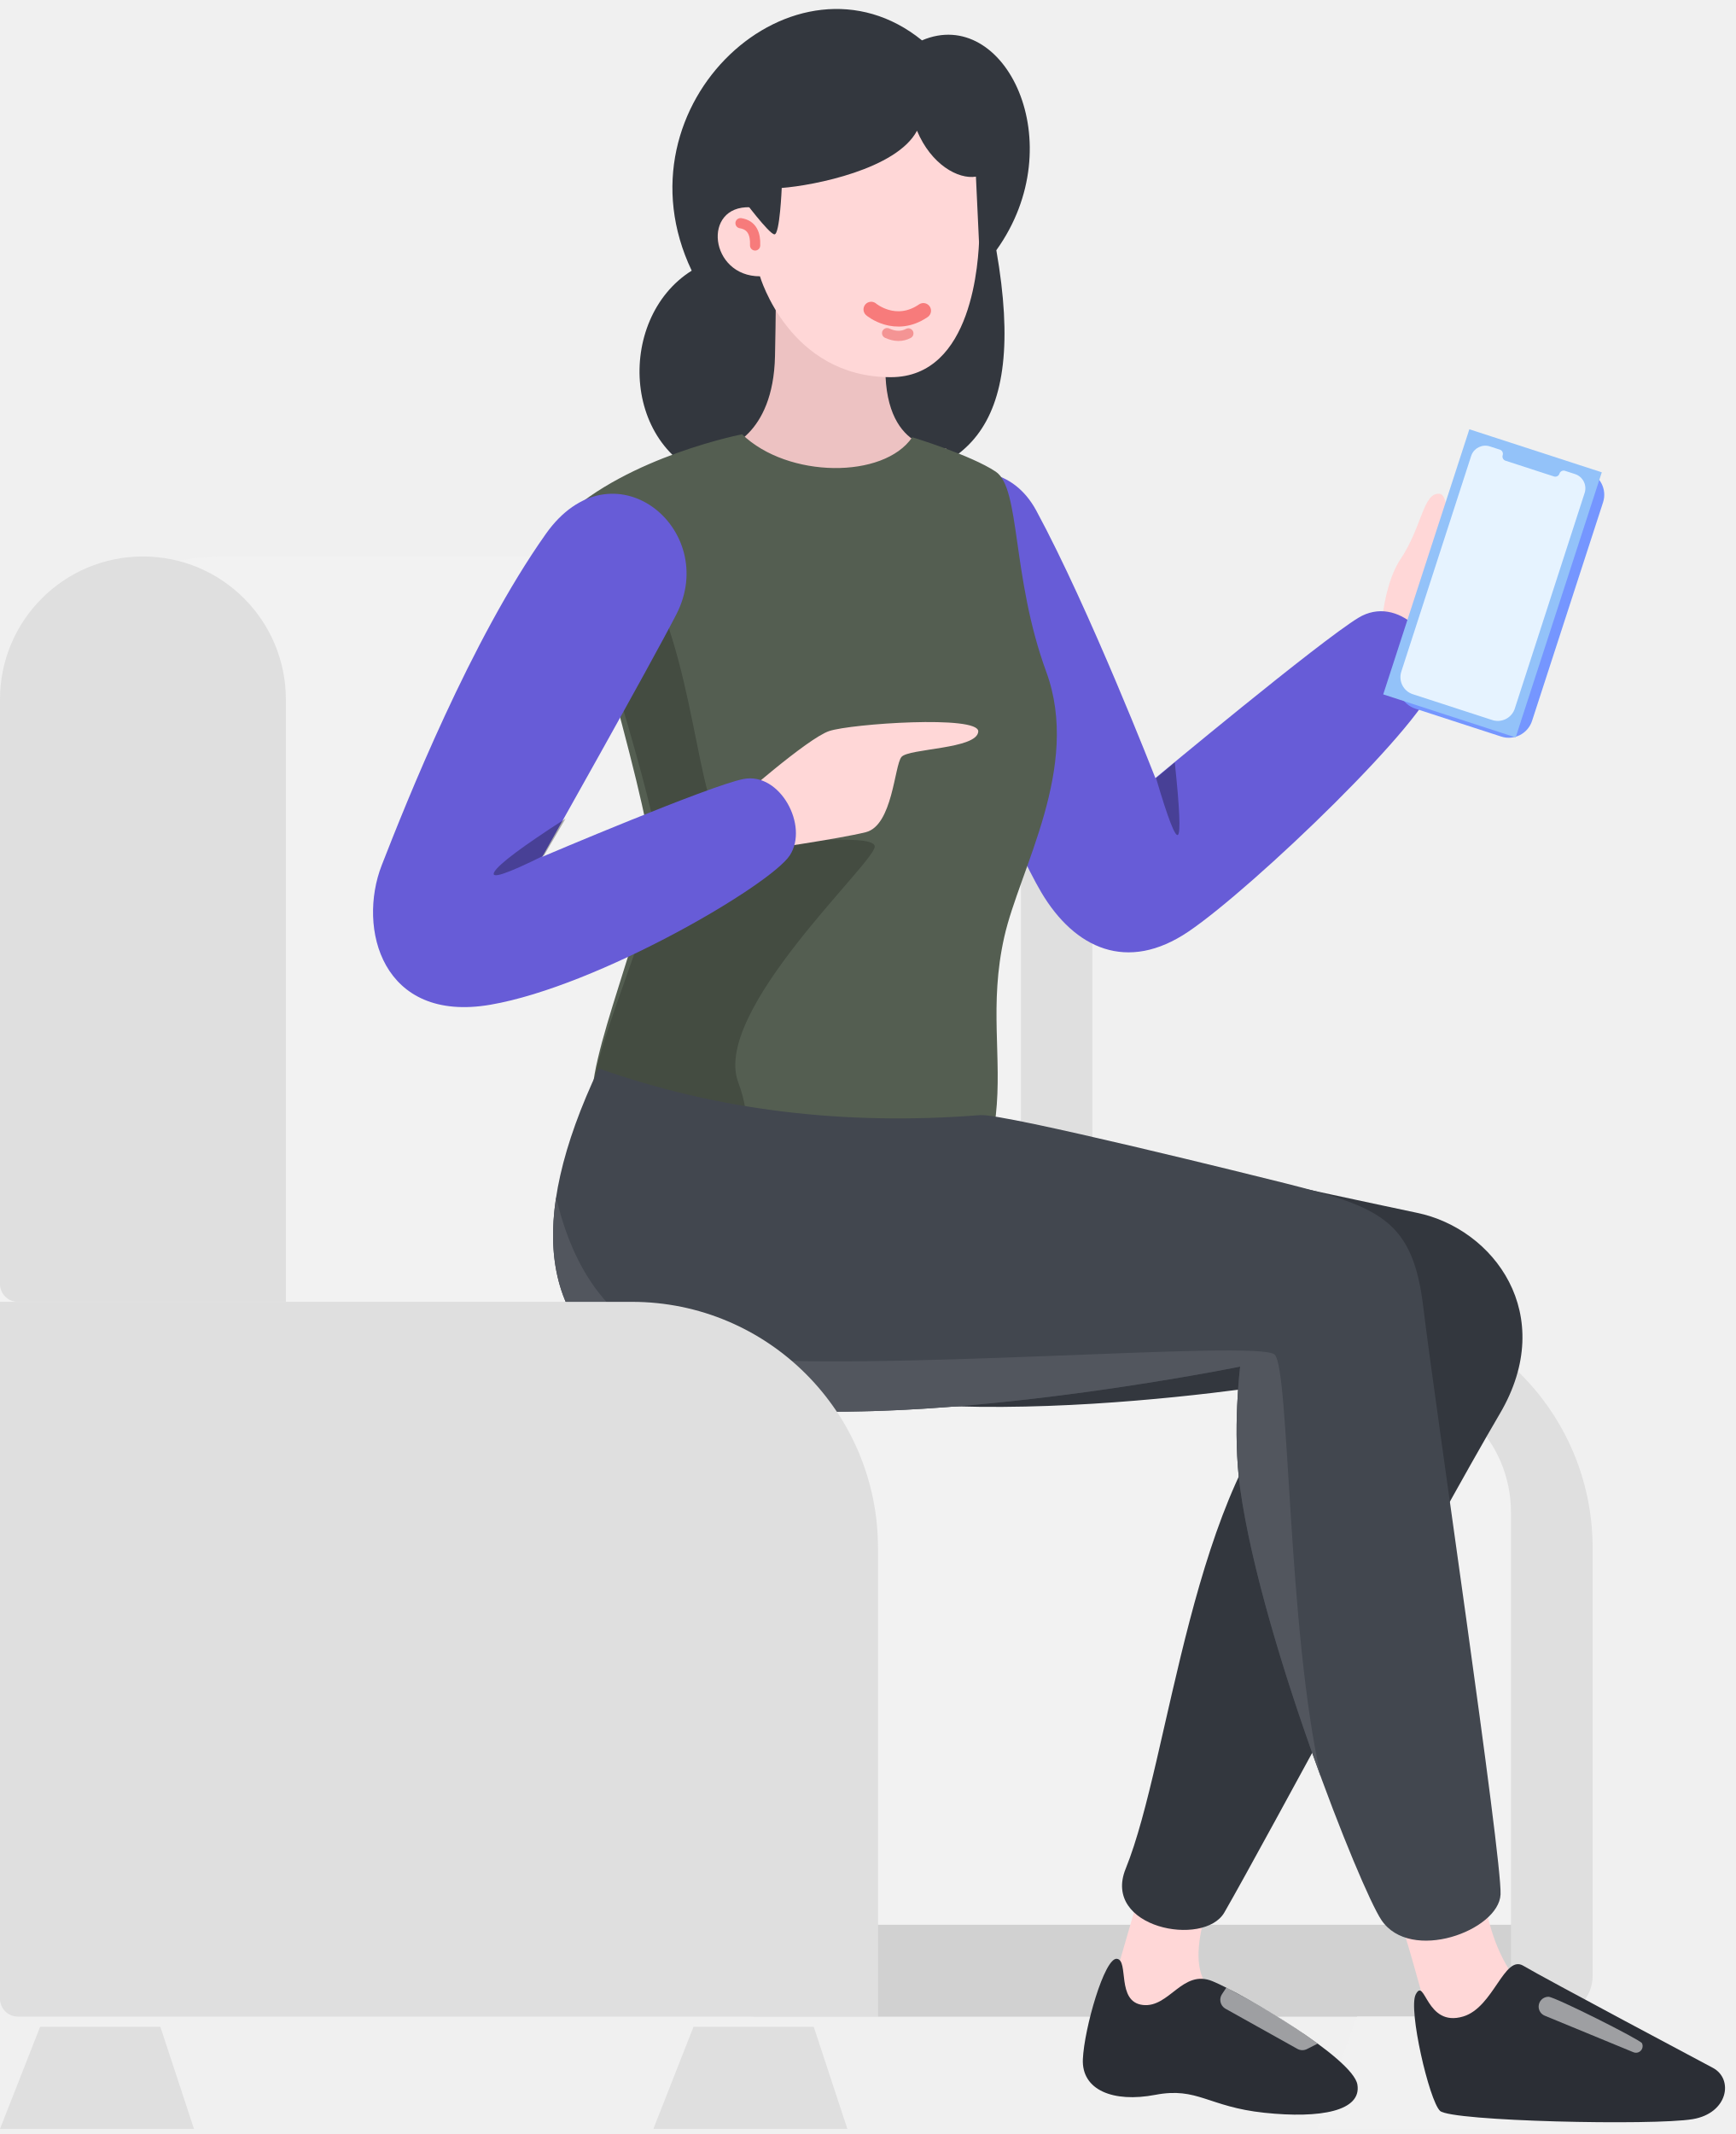
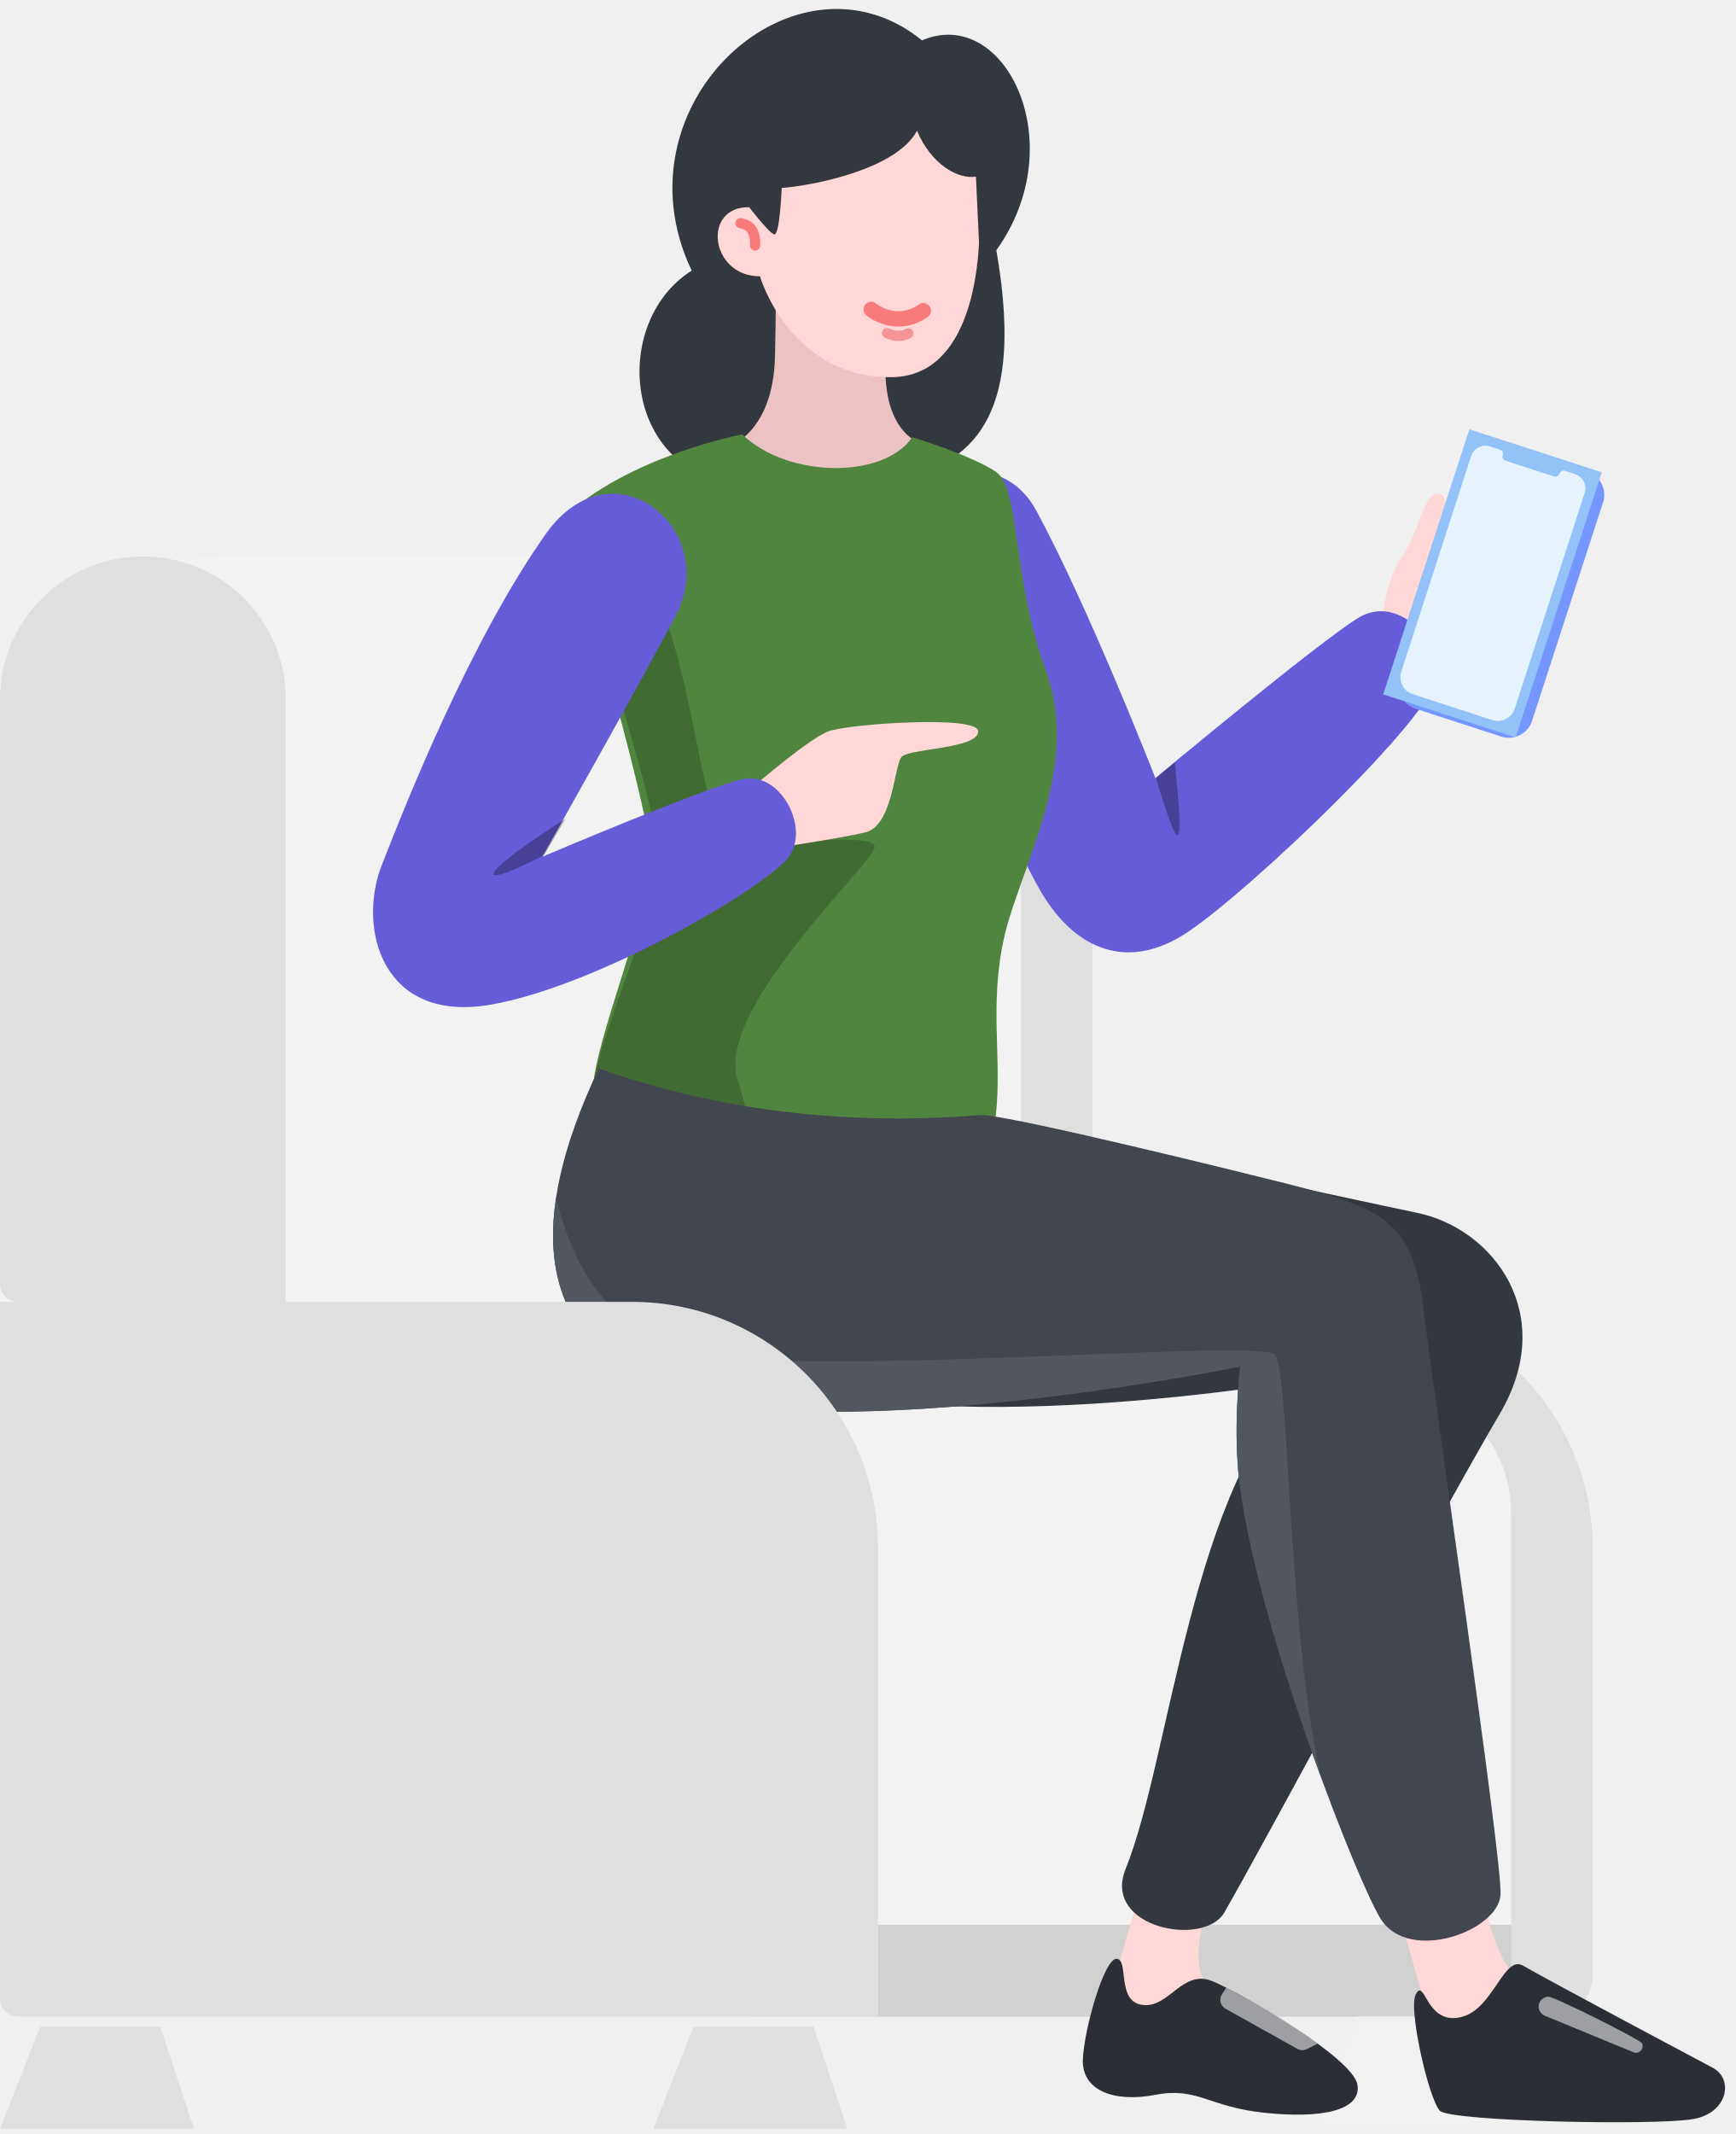
<svg xmlns="http://www.w3.org/2000/svg" width="170px" height="209px" viewBox="0 0 170 209" version="1.1">
  <g id="📝-Pages-New" stroke="none" stroke-width="1" fill="none" fill-rule="evenodd">
    <g id="FAQ" transform="translate(-336, -817)">
      <g id="Illustration" transform="translate(421, 921.5) scale(-1, 1) translate(-421, -921.5) translate(336, 817)">
        <path d="M38.111,127.5 L100,127.5 L100,127.5 L100,193.5 C100,195.709 98.209,197.5 96,197.5 L18,197.5 C15.791,197.5 14,195.709 14,193.5 L14,151.611 C14,138.295 24.795,127.5 38.111,127.5 Z" id="Rectangle" fill="#DFDFDF" />
        <polygon id="Rectangle" fill="#D1D1D1" points="22 188.5 84 188.5 84 197.5 22 197.5" />
        <polygon id="Path" fill="#DFDFDF" points="102.07 198.5 106 208.5 87 208.5 90.293 198.5" />
        <polygon id="Path" fill="#F1F1F1" points="37.07 197.5 41 208.5 22 208.5 25.293 197.5" />
        <polygon id="Path" fill="#DFDFDF" points="166.07 198.5 170 208.5 151 208.5 154.293 198.5" />
        <path d="M86.58,54.796 L100,54.5 L100,54.5 L100,134.5 L63,134.5 L63,78.901 C63,65.792 73.474,55.084 86.58,54.796 Z" id="Rectangle" fill="#DFDFDF" />
        <path d="M94.111,54.5 L148.16,54.5 C160.222,54.5 170,64.278 170,76.34 L170,133.753 C170,134.718 169.218,135.5 168.253,135.5 L70,135.5 L70,135.5 L70,78.611 C70,65.295 80.795,54.5 94.111,54.5 Z" id="Rectangle" fill="#F2F2F2" />
        <path d="M156,54.5 C163.732,54.5 170,60.768 170,68.5 L170,125.753 C170,126.718 169.218,127.5 168.253,127.5 L142,127.5 L142,127.5 L142,68.5 C142,60.768 148.268,54.5 156,54.5 Z" id="Rectangle" fill="#DFDFDF" />
        <path d="M34.6,135.5 L96,135.5 L96,135.5 L96,188.5 L22,188.5 L22,148.1 C22,141.141 27.641,135.5 34.6,135.5 Z" id="Rectangle" fill="#F2F2F2" />
        <g id="Wom1.4" transform="translate(67, 104.5) scale(-1, 1) translate(-67, -104.5) translate(0, 0.5)">
          <g id="Head" transform="translate(26.64127, 0.378756)">
            <path d="M8.147,46.319 C-1.785,44.004 -2.439,30.361 5.112,25.629 C-2.676,9.292 15.333,-6.928 27.669,3.075 C35.756,-0.389 42.476,13.129 34.951,23.628 C38.106,41.654 31.685,46.314 20.109,46.512 L8.147,46.319 Z" id="Path" fill="#33373E" />
            <path d="M8.271,43.06 C8.271,43.06 13.102,41.925 13.27,34.003 C13.437,26.08 13.32,23.376 13.32,23.376 L23.962,23.184 C23.962,23.184 24.078,32.013 24.08,35.207 C24.084,43.785 30.057,43.06 30.057,43.06 C30.057,43.06 28.815,50.016 19.172,50.558 C11.642,50.983 8.271,43.06 8.271,43.06 Z" id="Path" fill="#EDC2C2" />
            <path d="M10.839,19.42 C6.091,19.236 6.866,26.191 11.797,26.182 C11.797,26.182 14.662,36.062 24.607,36.062 C32.684,36.062 33.209,24.546 33.282,22.249 C33.361,19.8 33.371,11.753 33.371,11.753 L10.654,11.742 L10.839,19.42 Z" id="Path" fill="#FFD7D7" />
            <path d="M22.866,28.633 C22.866,28.633 24.498,31.274 27.688,30.334" id="Path" stroke="#F77B7B" stroke-width="1.5" stroke-linecap="round" transform="translate(25.27694, 29.58442) rotate(-18) translate(-25.27694, -29.58442) " />
            <path d="M24.249,31.785 C24.998,32.099 25.708,32.099 26.329,31.738" id="Path" stroke="#F49494" stroke-linecap="round" transform="translate(25.28918, 31.87678) rotate(2) translate(-25.28918, -31.87678) " />
            <path d="M11.057,23.277 C11.356,22.201 11.224,21.261 10.156,20.832" id="Path-8" stroke="#F77B7B" stroke-linecap="round" transform="translate(10.6761, 22.05471) rotate(-13) translate(-10.6761, -22.05471) " />
            <path d="M10.088,18.56 C10.088,18.56 12.69,22.055 13.217,22.073 C13.744,22.092 13.929,17.529 13.929,17.529 C17.121,17.285 25.199,15.675 27.18,11.924 C28.564,15.234 31.212,16.703 32.951,16.421 L33.281,23.452 L34.093,9.317 L9.451,9.317 L10.088,18.56 Z" id="Path" fill="#33373E" />
          </g>
          <g id="LLeg" transform="translate(30.04037, 107.25)">
            <path d="M53.497,75.9 C53.497,75.9 49.238,84.508 52.729,87.221 C56.226,89.934 65.463,95.019 65.463,95.019 L40.992,93.48 L46.431,74.705 L53.497,75.9 Z" id="Path" fill="#FFD7D7" />
            <path d="M43.359,84.092 C44.567,84.233 43.277,88.302 45.892,88.612 C48.501,88.921 49.769,85.066 52.731,86.288 C55.692,87.51 66.492,93.828 66.917,96.411 C67.347,98.994 63.324,99.754 57.805,99.17 C52.287,98.587 51.27,96.623 47.128,97.414 C42.99,98.205 39.891,96.944 40.027,93.919 C40.164,90.894 42.151,83.951 43.359,84.092 Z" id="Path" fill="#2B2E35" />
            <path d="M54.081,86.915 L53.655,87.554 C53.349,88.014 53.473,88.635 53.933,88.941 C53.954,88.956 53.977,88.969 54,88.982 L61.038,92.913 C61.329,93.075 61.681,93.082 61.978,92.931 L63.023,92.401 L63.023,92.401 C61.243,91.111 59.788,90.141 58.18,89.189 C56.945,88.459 55.578,87.706 54.081,86.915 Z" id="Path-14" fill-opacity="0.541" fill="#FFFFFF" />
            <path d="M16.635,0.026 C24.043,0.357 65.276,9.483 72.767,11.034 C80.258,12.584 86.591,20.974 80.879,30.689 C74.463,41.595 57.909,72.567 53.889,79.549 C51.9,83.005 41.864,81.067 44.221,75.267 C48.616,64.455 50.657,37.292 61.861,27.388 C61.861,27.388 24.181,33.951 7.905,26.434 C-3.924,20.969 -1.248,-0.775 16.635,0.026 Z" id="Path" fill="#33373E" />
          </g>
          <g id="LArm" transform="translate(52.38391, 45.76)">
            <path d="M46.782,17.675 C46.782,17.675 46.699,11.643 48.807,8.49 C50.916,5.338 50.999,1.989 52.595,2.099 C54.191,2.208 52.611,9.992 52.611,9.992 C52.611,9.992 54.636,9.218 56.09,8.239 C57.545,7.26 61.955,2.432 62.986,3.288 C64.734,4.745 61.919,12.967 60.386,14.61 C58.848,16.255 50.445,21.661 50.445,21.661 L46.782,17.675 Z" id="Path" fill="#FFD7D7" />
            <path d="M1.256,14.061 C4.702,22.06 11.012,36.754 13.613,41.138 C16.873,46.628 22.014,49.047 28.033,44.973 C34.357,40.693 51.771,23.999 52.282,20.217 C52.788,16.435 48.526,11.898 44.669,14.247 C40.812,16.596 24.787,29.942 24.787,29.942 C24.787,29.942 18.32,13.351 13.117,3.74 C8.611,-4.575 -3.99,1.9 1.256,14.061 Z" id="Path" fill="#675CD7" />
            <path d="M24.854,29.951 C26.012,33.882 26.726,35.733 26.997,35.506 C27.268,35.278 27.164,32.913 26.687,28.41 L24.854,29.951 Z" id="Path" fill-opacity="0.303" fill="#000000" />
          </g>
          <g id="PhoneMini4" transform="translate(110.3976, 56.90821) scale(-1, 1) rotate(-18) translate(-110.3976, -56.90821) translate(102.3976, 42.40821)">
            <g id="Group-3" transform="translate(0, 0)">
              <path d="M2.834,1.009 L11.674,1.009 C12.999,1.009 14.074,2.083 14.074,3.409 L14.074,25.909 C14.074,27.234 12.999,28.309 11.674,28.309 L2.834,28.309 C1.509,28.309 0.434,27.234 0.434,25.909 L0.434,3.409 C0.434,2.083 1.509,1.009 2.834,1.009 Z" id="Rectangle" fill="#7596FF" fill-rule="nonzero" />
              <rect id="Rectangle" fill="#93C2F9" x="1.461" y="0.65" width="13.64" height="27.3" />
              <path d="M3.899,1.625 L4.934,1.625 C5.145,1.625 5.32,1.777 5.356,1.977 L5.363,2.055 C5.363,2.292 5.555,2.484 5.793,2.484 L10.781,2.484 C10.991,2.484 11.167,2.332 11.203,2.132 L11.21,2.055 C11.21,1.817 11.402,1.625 11.639,1.625 L12.669,1.625 C13.433,1.625 14.06,2.214 14.121,2.964 L14.126,3.085 L14.126,3.085 L14.106,25.285 C14.104,26.254 13.319,27.038 12.351,27.04 L4.167,27.04 C3.241,27.041 2.482,26.323 2.418,25.412 L2.413,25.287 C2.413,25.286 2.413,25.285 2.415,25.285 L2.434,3.09 C2.435,2.281 3.091,1.625 3.899,1.625 Z" id="Rectangle" fill="#E6F3FF" fill-rule="nonzero" />
            </g>
          </g>
          <g id="Body" transform="translate(19.19922, 42.03301)">
-             <path d="M0,8.15 C0,8.15 8.305,35.978 8.551,41.246 C8.797,46.514 1.758,61.997 2.957,65.911 C5.72,74.954 40.995,78.848 42.343,66.682 C42.971,61.009 41.663,55.917 43.17,49.231 C44.672,42.546 50.709,32.612 47.285,23.271 C43.861,13.931 44.778,5.29 42.329,3.657 C39.88,2.024 34.156,0.289 34.156,0.289 C31.372,4.389 21.973,4.329 17.489,-4.61852778e-14 C17.489,-4.61852778e-14 6.348,2.163 0,8.15 Z" id="Path" fill="#545e51" />
+             <path d="M0,8.15 C0,8.15 8.305,35.978 8.551,41.246 C8.797,46.514 1.758,61.997 2.957,65.911 C5.72,74.954 40.995,78.848 42.343,66.682 C42.971,61.009 41.663,55.917 43.17,49.231 C44.672,42.546 50.709,32.612 47.285,23.271 C43.861,13.931 44.778,5.29 42.329,3.657 C39.88,2.024 34.156,0.289 34.156,0.289 C31.372,4.389 21.973,4.329 17.489,-4.61852778e-14 C17.489,-4.61852778e-14 6.348,2.163 0,8.15 Z" id="Path" fill="#508540" />
            <path d="M7.442,12.657 C12.978,21.448 12.961,36.755 15.934,38.76 C18.907,40.764 30.479,38.797 30.479,40.385 C30.479,41.972 14.488,56.522 17.113,63.477 C18.487,67.119 18.115,70.377 15.994,73.251 L15.302,73.1 C9.002,71.675 3.936,69.117 2.957,65.911 C1.758,61.997 9.609,46.514 9.363,41.246 C9.154,36.774 2.553,16.046 0.563,9.882 C2.183,7.021 4.476,7.946 7.442,12.657 Z" id="Path" fill-opacity="0.199" fill="#000000" />
          </g>
          <g id="RArm" transform="translate(0, 47.85625)">
            <path d="M36.081,30.158 C36.081,30.158 43.076,23.962 45.217,23.243 C47.359,22.524 59.9,21.661 59.821,23.285 C59.731,25.026 52.995,24.926 52.297,25.782 C51.599,26.638 51.44,32.491 48.802,33.148 C46.169,33.805 38.275,34.938 38.275,34.938 L36.081,30.158 Z" id="Path" fill="#FFD7D7" />
            <path d="M17.471,3.926 C10.102,14.334 3.81,30.189 1.395,36.371 C-1.021,42.552 1.416,51.876 12.036,50.045 C22.637,48.22 39.504,38.3 41.37,35.406 C43.237,32.513 40.401,27.247 36.831,27.937 C33.523,28.574 17.116,35.556 17.116,35.556 C17.116,35.556 27.672,16.832 30.249,11.813 C34.554,3.431 23.963,-5.246 17.471,3.926 Z" id="Path" fill="#675CD7" />
            <path d="M17.283,35.428 C13.598,37.26 11.98,37.792 12.429,37.024 C12.879,36.255 15.2,34.521 19.393,31.821 L17.283,35.428 Z" id="Path" fill-opacity="0.303" fill="#000000" />
          </g>
          <g id="RLeg" transform="translate(17.86184, 104)">
            <path d="M91.408,79.495 C91.408,79.495 91.279,89.628 99.622,93.416 C107.96,97.204 113.9,96.976 113.144,99.904 C112.388,102.833 90.686,102.714 88.659,100.424 C86.932,98.476 83.176,80.333 82.141,81.72 L91.408,79.495 Z" id="Path" fill="#FFD7D7" />
            <path d="M84.807,90.837 C85.739,89.036 85.797,94.103 89.472,92.987 C92.454,92.08 93.474,86.893 95.358,88.029 C97.243,89.165 113.83,97.974 113.925,98.027 C115.967,99.128 115.397,102.463 111.947,103.045 C108.114,103.692 88.254,103.257 87.189,102.234 C86.123,101.212 84.06,92.282 84.807,90.837 Z" id="Path" fill="#2B2E35" />
            <path d="M97.812,91.059 C97.812,91.059 97.812,91.059 97.812,91.059 C97.28,91.059 96.849,91.49 96.849,92.022 C96.849,92.412 97.084,92.764 97.445,92.912 L106.135,96.493 C106.468,96.63 106.849,96.471 106.986,96.139 C107.056,95.968 107.051,95.775 106.971,95.609 C106.971,95.609 106.971,95.609 106.971,95.609 C106.809,95.271 98.437,91.059 97.812,91.059 Z" id="Path-14" fill-opacity="0.541" fill="#FFFFFF" />
            <path d="M4.789,0.143 C-2.392,15.318 -0.936,25.511 9.154,30.722 C23.792,38.281 67.612,29.341 67.612,29.341 C67.612,29.341 66.829,35.65 67.612,41.277 C69.657,55.972 79.383,80.456 81.441,83.533 C84.286,87.787 92.955,84.579 93.118,81.036 C93.282,77.494 86.583,32.251 85.565,23.623 C84.552,14.995 81.352,13.742 72.008,11.383 C69.862,10.842 44.476,4.528 42.151,4.712 C28.829,5.766 16.375,4.243 4.789,0.143 Z" id="Path" fill="#42474F" />
            <path d="M16.595,28.373 C31.087,29.998 69.453,26.648 70.994,28.17 C72.465,29.624 72.22,54.905 75.52,69.538 L75.018,68.156 C71.914,59.53 68.692,49.038 67.612,41.277 C66.829,35.65 67.612,29.341 67.612,29.341 L65.845,29.683 C57.515,31.249 22.035,37.374 9.154,30.722 C2.175,27.118 -0.673,21.13 0.61,12.759 C2.819,22.221 8.148,27.426 16.595,28.373 Z" id="Path" fill="#52565E" />
          </g>
        </g>
        <path d="M108.111,127.5 L170,127.5 L170,127.5 L170,195.753 C170,196.718 169.218,197.5 168.253,197.5 L84,197.5 L84,197.5 L84,151.611 C84,138.295 94.795,127.5 108.111,127.5 Z" id="Rectangle" fill="#DFDFDF" />
      </g>
    </g>
  </g>
</svg>
